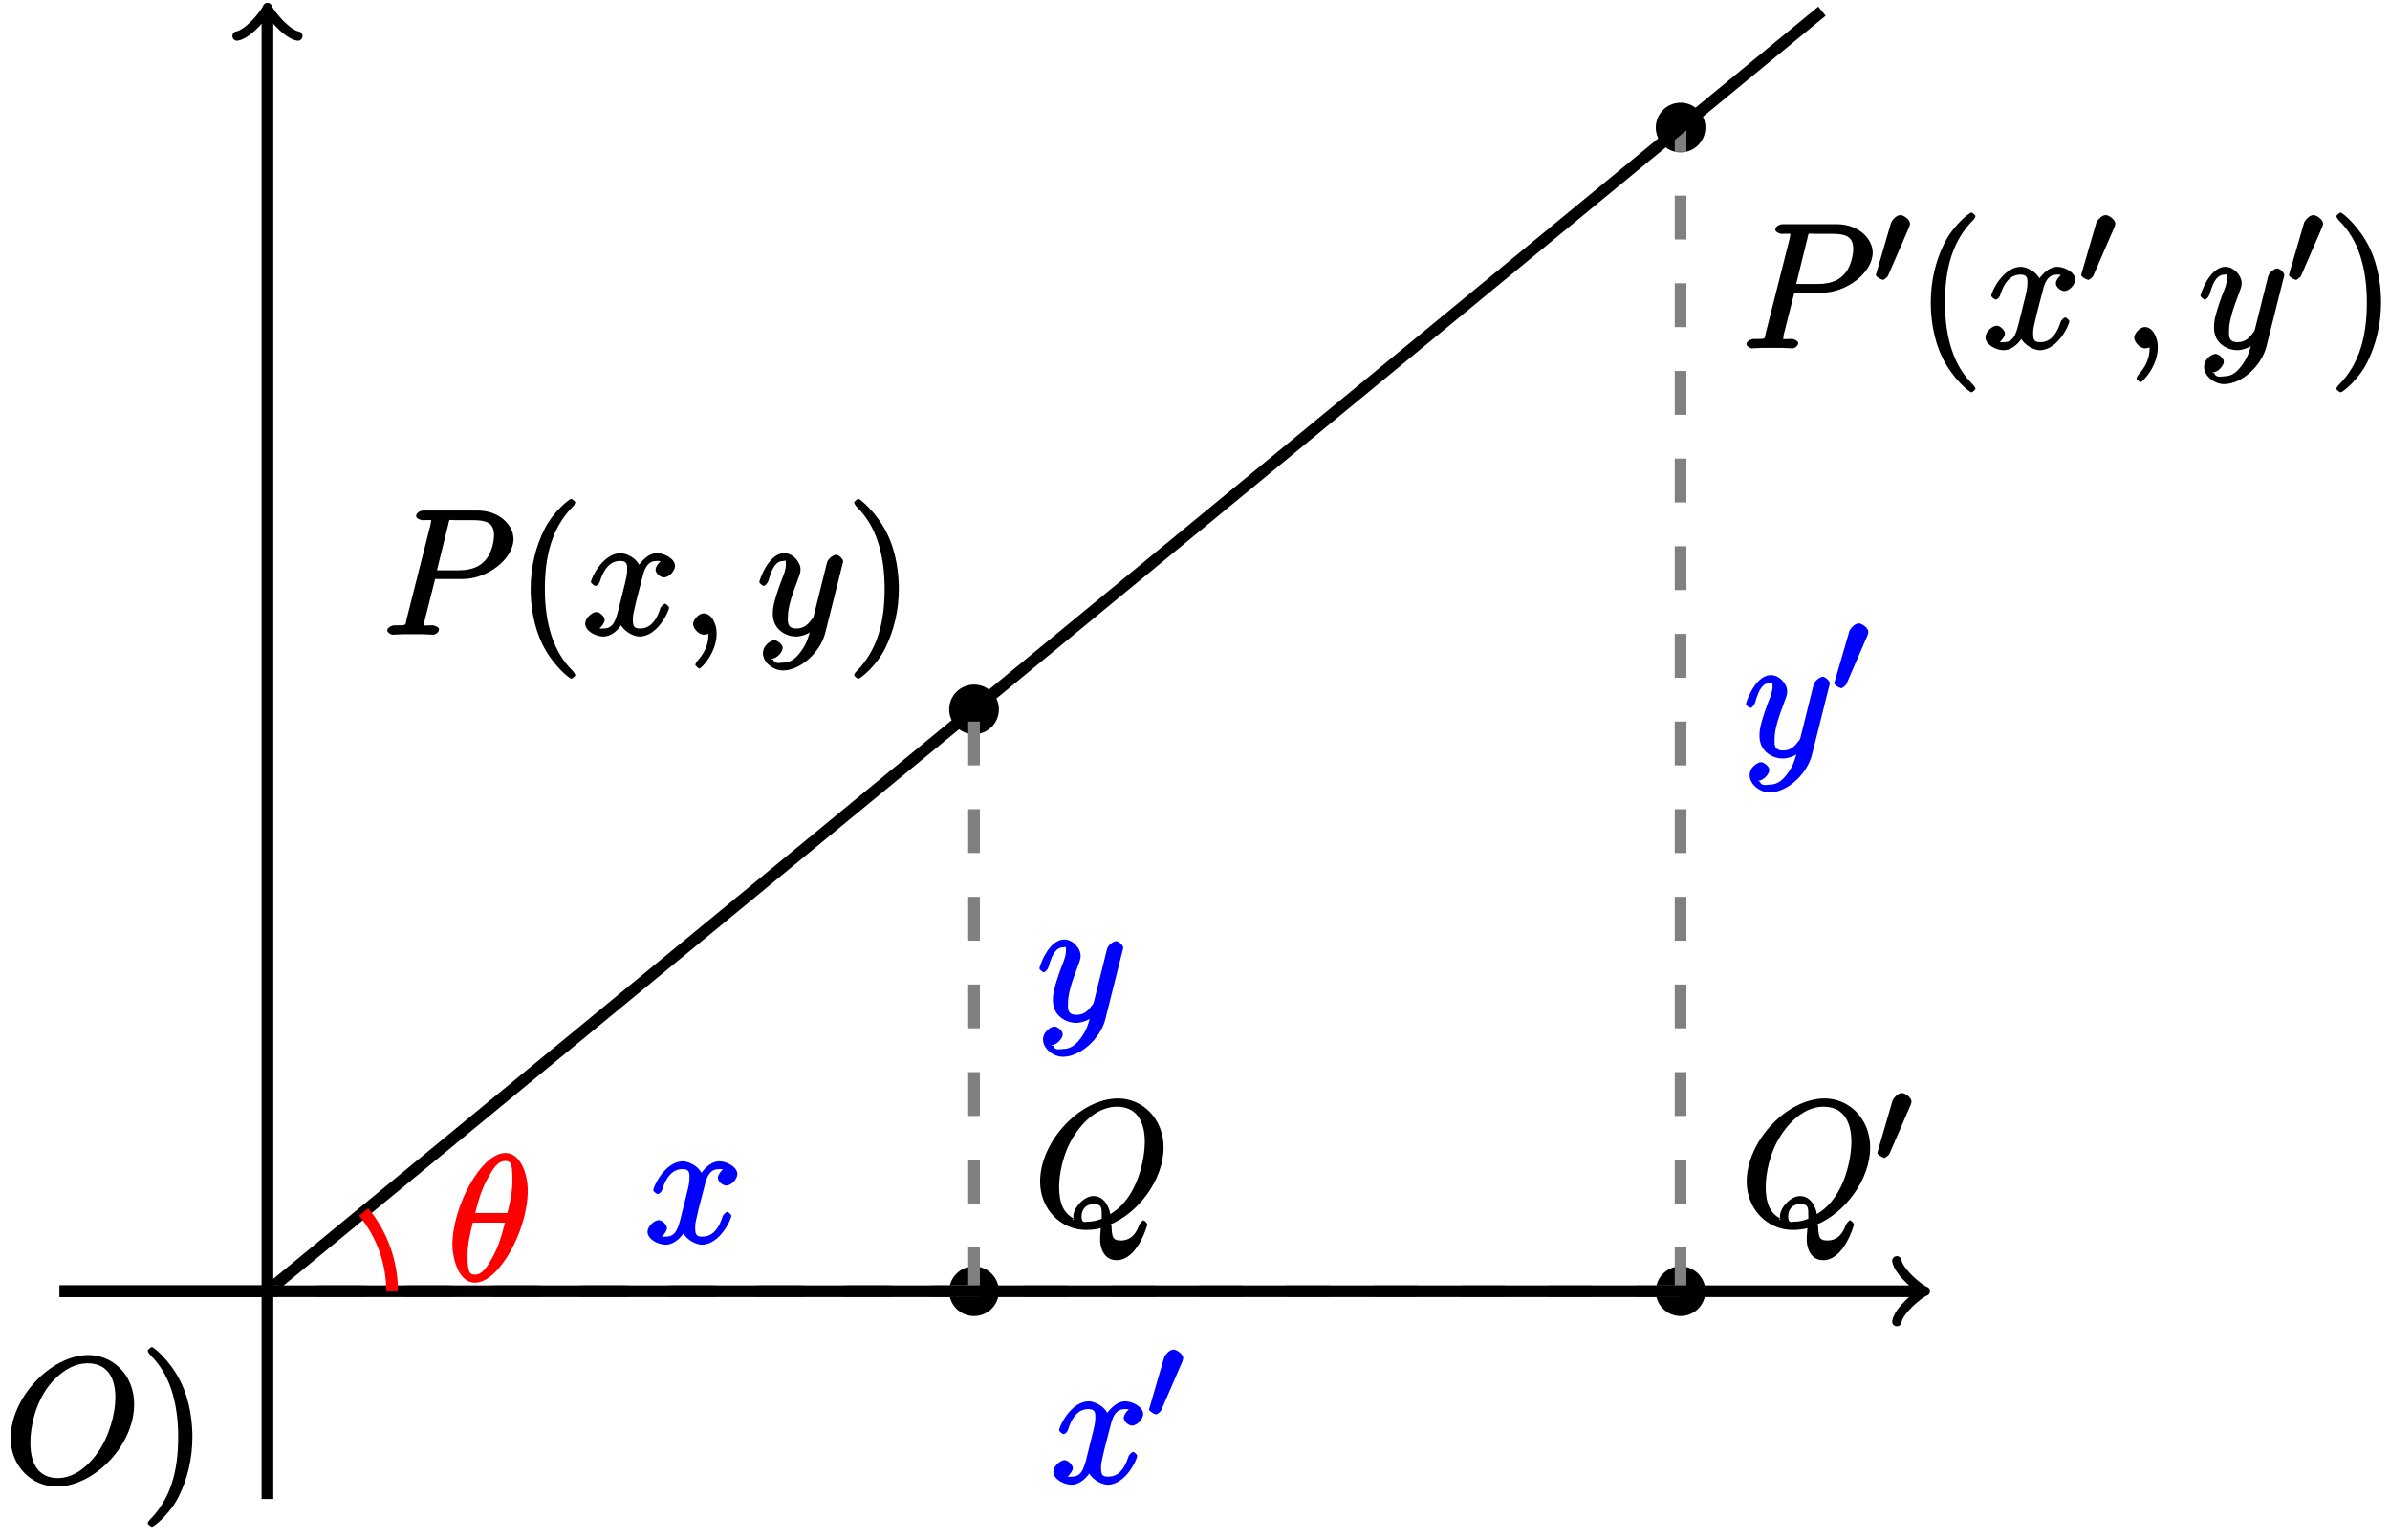
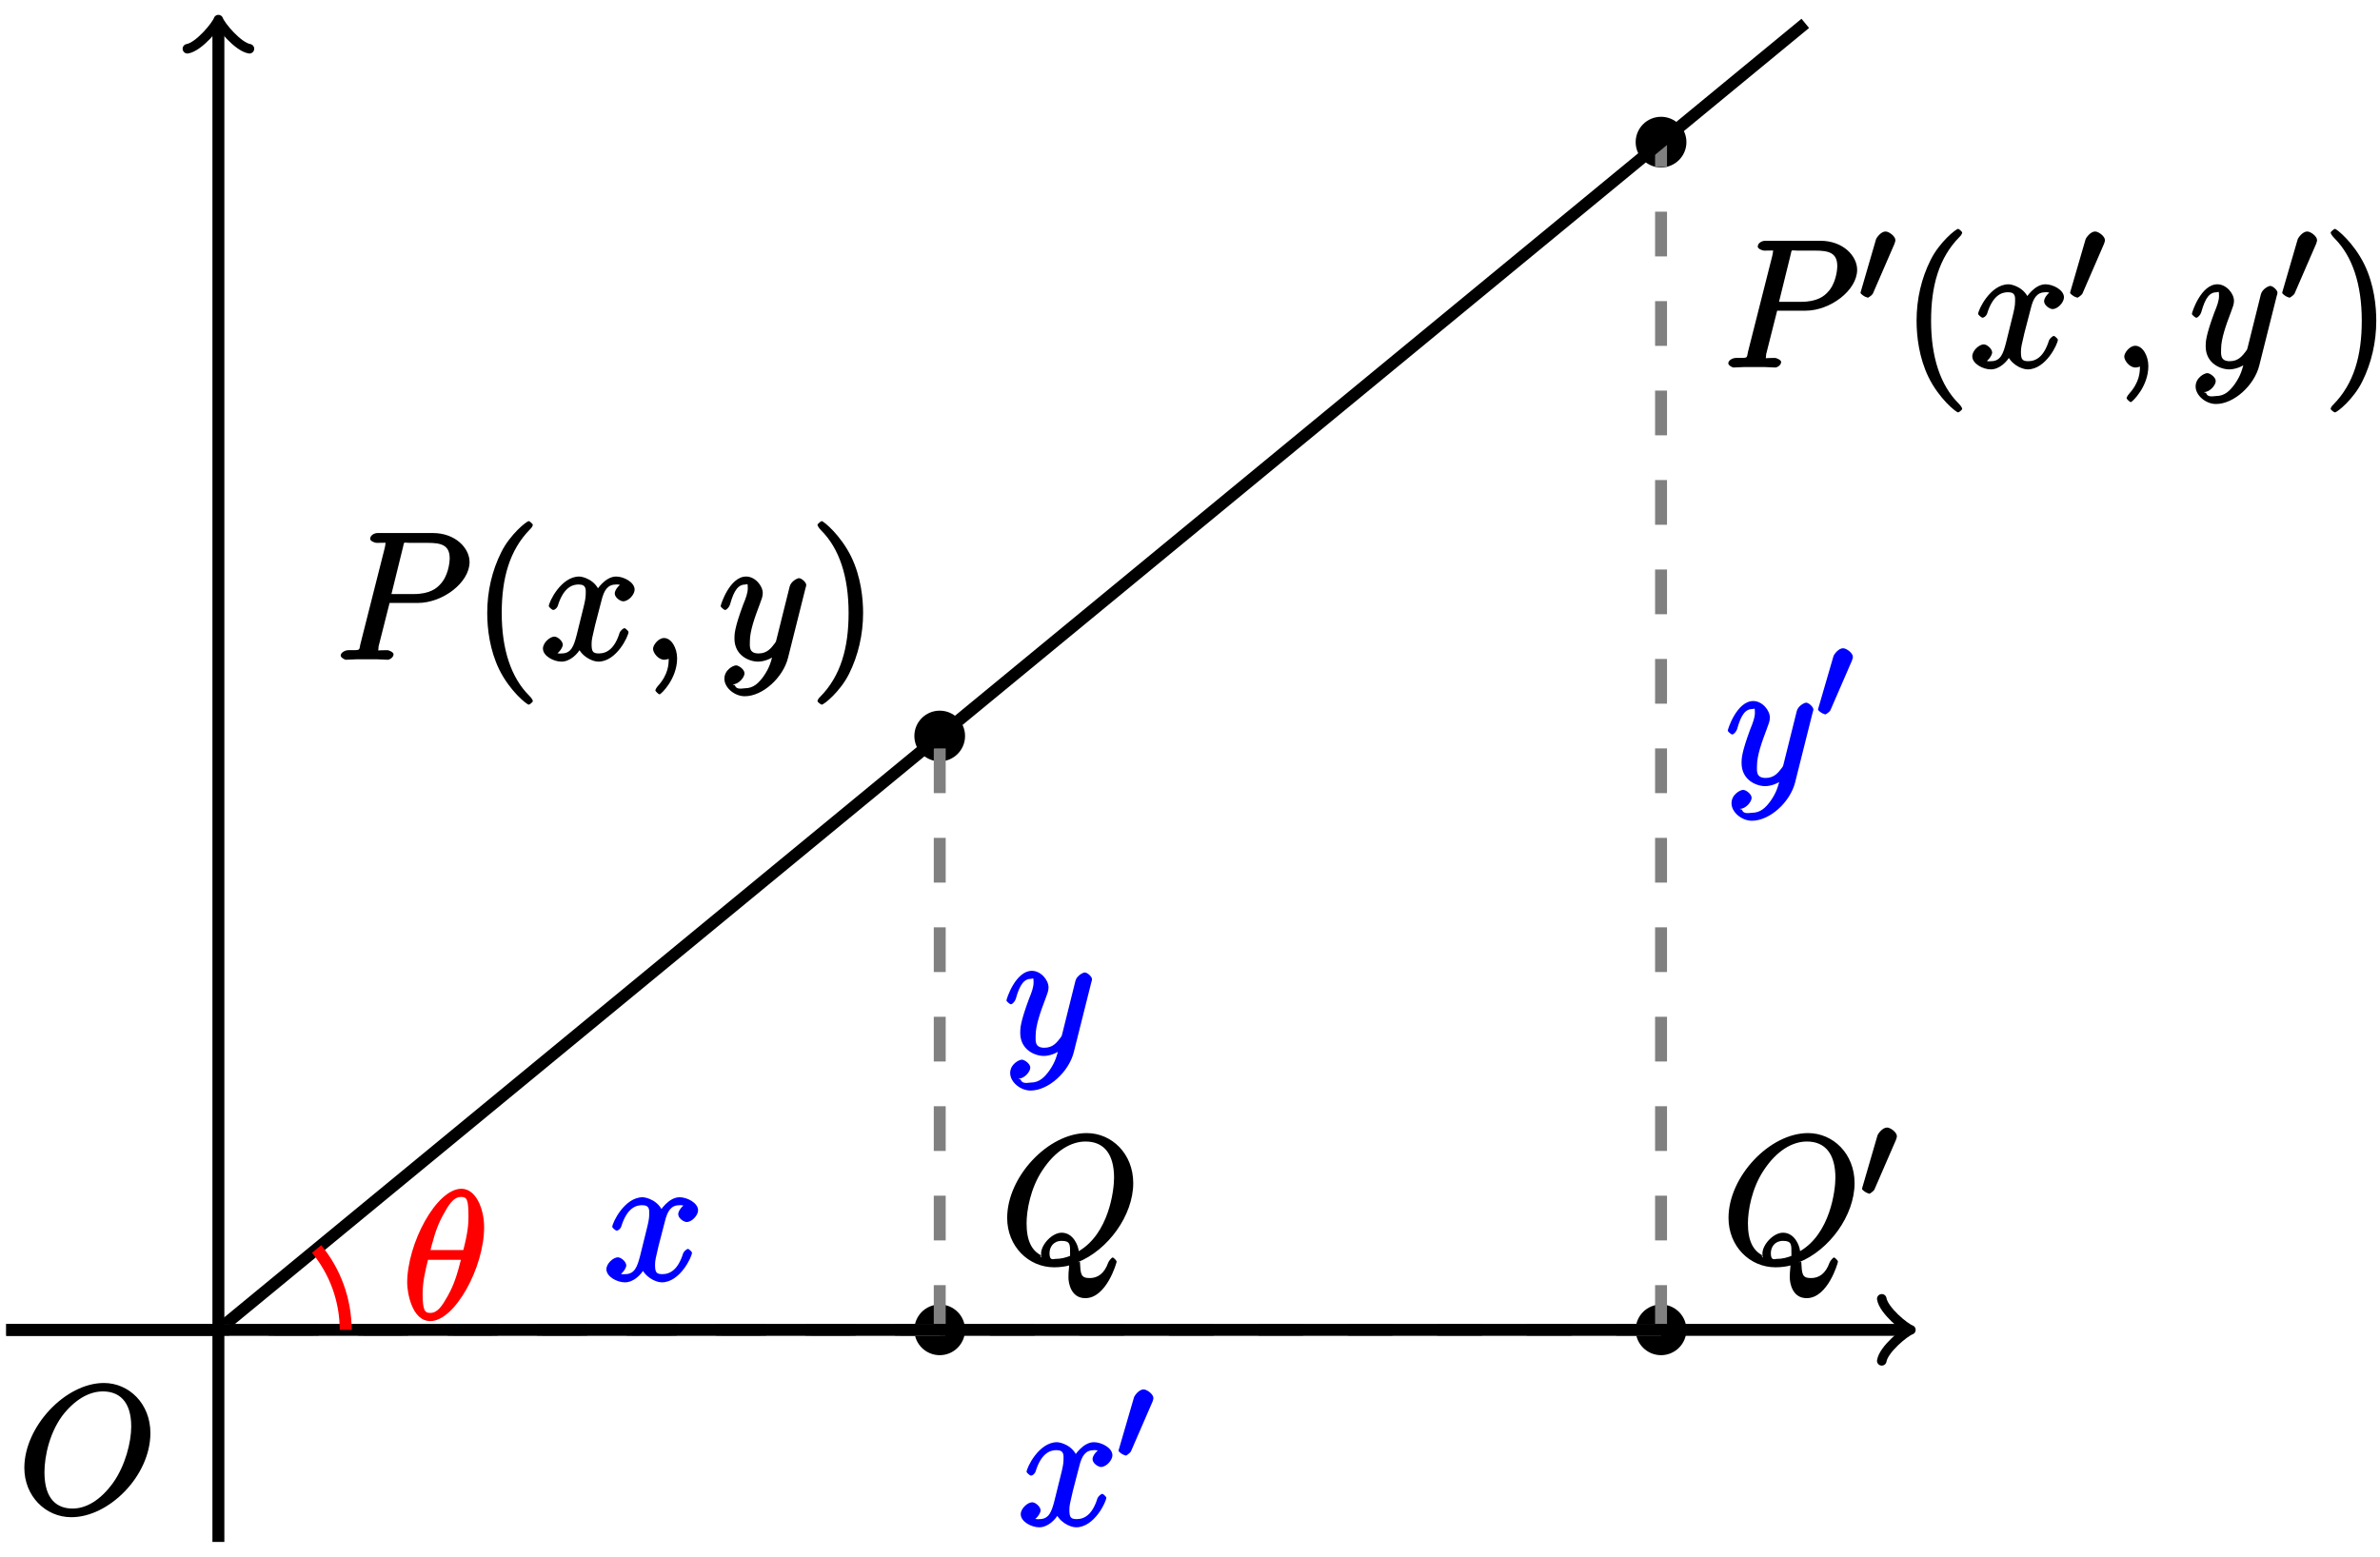
- <svg xmlns="http://www.w3.org/2000/svg" xmlns:xlink="http://www.w3.org/1999/xlink" width="163pt" height="105pt" viewBox="0 0 163 105" version="1.1">
+ <svg xmlns="http://www.w3.org/2000/svg" xmlns:xlink="http://www.w3.org/1999/xlink" width="159pt" height="104pt" viewBox="0 0 159 104" version="1.1">
  <defs>
    <g>
      <symbol overflow="visible" id="glyph0-0">
        <path style="stroke:none;" d="" />
      </symbol>
      <symbol overflow="visible" id="glyph0-1">
        <path style="stroke:none;" d="M 8.828 -5.375 C 8.828 -7.344 7.391 -8.719 5.719 -8.719 C 3.156 -8.719 0.406 -5.812 0.406 -3.047 C 0.406 -1.172 1.812 0.25 3.547 0.25 C 6.062 0.25 8.828 -2.516 8.828 -5.375 Z M 3.625 -0.328 C 2.641 -0.328 1.75 -0.891 1.75 -2.75 C 1.75 -3.844 2.109 -5.516 3.078 -6.703 C 3.953 -7.75 4.859 -8.156 5.656 -8.156 C 6.703 -8.156 7.547 -7.531 7.547 -5.812 C 7.547 -4.75 7.141 -3.188 6.344 -2.062 C 5.469 -0.844 4.5 -0.328 3.625 -0.328 Z M 3.625 -0.328 " />
      </symbol>
      <symbol overflow="visible" id="glyph0-2">
        <path style="stroke:none;" d="M 3.531 -3.797 L 5.547 -3.797 C 7.203 -3.797 9 -5.156 9 -6.531 C 9 -7.453 8.062 -8.469 6.547 -8.469 L 2.859 -8.469 C 2.625 -8.469 2.359 -8.312 2.359 -8.078 C 2.359 -7.953 2.625 -7.812 2.812 -7.812 C 3.531 -7.812 3.375 -7.859 3.375 -7.734 C 3.375 -7.703 3.375 -7.641 3.328 -7.453 L 1.703 -1.031 C 1.609 -0.609 1.75 -0.641 0.906 -0.641 C 0.688 -0.641 0.391 -0.484 0.391 -0.281 C 0.391 -0.141 0.672 0 0.734 0 C 0.969 0 1.203 -0.031 1.438 -0.031 L 2.828 -0.031 C 3.062 -0.031 3.312 0 3.531 0 C 3.641 0 3.922 -0.141 3.922 -0.375 C 3.922 -0.484 3.656 -0.641 3.484 -0.641 C 2.766 -0.641 2.906 -0.578 2.906 -0.688 C 2.906 -0.75 2.922 -0.844 2.922 -0.891 L 3.656 -3.797 Z M 4.547 -7.5 C 4.656 -7.938 4.547 -7.812 5.016 -7.812 L 6.203 -7.812 C 7.094 -7.812 7.672 -7.672 7.672 -6.781 C 7.672 -6.469 7.562 -5.562 7.016 -5.016 C 6.812 -4.797 6.359 -4.391 5.266 -4.391 L 3.781 -4.391 Z M 4.547 -7.5 " />
      </symbol>
      <symbol overflow="visible" id="glyph0-3">
        <path style="stroke:none;" d="M 5.672 -5.172 C 5.281 -5.109 4.969 -4.656 4.969 -4.438 C 4.969 -4.141 5.359 -3.906 5.531 -3.906 C 5.891 -3.906 6.297 -4.359 6.297 -4.688 C 6.297 -5.188 5.562 -5.562 5.062 -5.562 C 4.344 -5.562 3.766 -4.703 3.656 -4.469 L 3.984 -4.469 C 3.703 -5.359 2.812 -5.562 2.594 -5.562 C 1.375 -5.562 0.562 -3.844 0.562 -3.578 C 0.562 -3.531 0.781 -3.328 0.859 -3.328 C 0.953 -3.328 1.094 -3.438 1.156 -3.578 C 1.562 -4.922 2.219 -5.031 2.562 -5.031 C 3.094 -5.031 3.031 -4.672 3.031 -4.391 C 3.031 -4.125 2.969 -3.844 2.828 -3.281 L 2.422 -1.641 C 2.234 -0.922 2.062 -0.422 1.422 -0.422 C 1.359 -0.422 1.172 -0.375 0.922 -0.531 L 0.812 -0.281 C 1.25 -0.359 1.5 -0.859 1.5 -1 C 1.5 -1.25 1.156 -1.547 0.938 -1.547 C 0.641 -1.547 0.172 -1.141 0.172 -0.75 C 0.172 -0.25 0.891 0.125 1.406 0.125 C 1.984 0.125 2.5 -0.375 2.75 -0.859 L 2.469 -0.969 C 2.672 -0.266 3.438 0.125 3.875 0.125 C 5.094 0.125 5.891 -1.594 5.891 -1.859 C 5.891 -1.906 5.688 -2.109 5.625 -2.109 C 5.516 -2.109 5.328 -1.906 5.297 -1.812 C 4.969 -0.75 4.453 -0.422 3.906 -0.422 C 3.484 -0.422 3.422 -0.578 3.422 -1.062 C 3.422 -1.328 3.469 -1.516 3.656 -2.312 L 4.078 -3.938 C 4.25 -4.656 4.5 -5.031 5.062 -5.031 C 5.078 -5.031 5.297 -5.062 5.547 -4.906 Z M 5.672 -5.172 " />
      </symbol>
      <symbol overflow="visible" id="glyph0-4">
        <path style="stroke:none;" d="M 2.484 -0.094 C 2.484 -0.781 2.109 -1.453 1.609 -1.453 C 1.234 -1.453 0.875 -0.984 0.875 -0.734 C 0.875 -0.469 1.219 0 1.625 0 C 1.781 0 2.016 -0.078 2.125 -0.188 C 2.156 -0.219 2.062 -0.172 2.062 -0.172 C 2.094 -0.172 1.922 -0.156 1.922 -0.094 C 1.922 0.297 1.906 0.969 1.203 1.75 C 1.078 1.891 1.031 2.016 1.031 2.047 C 1.031 2.109 1.25 2.312 1.312 2.312 C 1.406 2.312 2.484 1.281 2.484 -0.094 Z M 2.484 -0.094 " />
      </symbol>
      <symbol overflow="visible" id="glyph0-5">
        <path style="stroke:none;" d="M 3.031 1.094 C 2.703 1.547 2.359 1.906 1.766 1.906 C 1.625 1.906 1.203 2.031 1.109 1.703 C 0.906 1.641 0.969 1.641 0.984 1.641 C 1.344 1.641 1.75 1.188 1.75 0.906 C 1.75 0.641 1.359 0.375 1.188 0.375 C 0.984 0.375 0.406 0.688 0.406 1.266 C 0.406 1.875 1.094 2.438 1.766 2.438 C 2.969 2.438 4.328 1.188 4.656 -0.125 L 5.828 -4.797 C 5.844 -4.859 5.875 -4.922 5.875 -5 C 5.875 -5.172 5.562 -5.453 5.391 -5.453 C 5.281 -5.453 4.859 -5.25 4.766 -4.891 L 3.891 -1.375 C 3.828 -1.156 3.875 -1.25 3.781 -1.109 C 3.531 -0.781 3.266 -0.422 2.688 -0.422 C 2.016 -0.422 2.109 -0.922 2.109 -1.25 C 2.109 -1.922 2.438 -2.844 2.766 -3.703 C 2.891 -4.047 2.969 -4.219 2.969 -4.453 C 2.969 -4.953 2.453 -5.562 1.859 -5.562 C 0.766 -5.562 0.156 -3.688 0.156 -3.578 C 0.156 -3.531 0.375 -3.328 0.453 -3.328 C 0.562 -3.328 0.734 -3.531 0.781 -3.688 C 1.062 -4.703 1.359 -5.031 1.828 -5.031 C 1.938 -5.031 1.969 -5.172 1.969 -4.781 C 1.969 -4.469 1.844 -4.125 1.656 -3.672 C 1.078 -2.109 1.078 -1.703 1.078 -1.422 C 1.078 -0.281 2.062 0.125 2.656 0.125 C 3 0.125 3.531 -0.031 3.844 -0.344 L 3.688 -0.516 C 3.516 0.141 3.438 0.5 3.031 1.094 Z M 3.031 1.094 " />
      </symbol>
      <symbol overflow="visible" id="glyph0-6">
        <path style="stroke:none;" d="M 5.094 -0.078 C 7.141 -0.891 8.828 -3.219 8.828 -5.375 C 8.828 -7.344 7.391 -8.719 5.719 -8.719 C 3.156 -8.719 0.406 -5.812 0.406 -3.047 C 0.406 -1.172 1.812 0.25 3.547 0.25 C 3.953 0.25 4.344 0.188 4.547 0.125 C 4.5 0.641 4.5 0.703 4.5 0.938 C 4.5 1.281 4.656 2.312 5.625 2.312 C 7.047 2.312 7.719 -0.062 7.719 -0.125 C 7.719 -0.203 7.516 -0.406 7.453 -0.406 C 7.391 -0.406 7.203 -0.188 7.156 -0.062 C 6.891 0.688 6.438 0.969 5.922 0.969 C 5.312 0.969 5.312 0.703 5.266 -0.125 Z M 2.938 -0.438 C 2 -0.75 1.703 -1.594 1.703 -2.688 C 1.703 -3.531 1.953 -5.016 2.75 -6.219 C 3.641 -7.578 4.703 -8.156 5.641 -8.156 C 6.891 -8.156 7.547 -7.297 7.547 -5.734 C 7.547 -4.859 7.188 -2 5.188 -0.828 C 5.156 -1.188 4.828 -2.062 4.047 -2.062 C 3.391 -2.062 2.672 -1.25 2.672 -0.672 C 2.672 -0.531 2.766 -0.25 2.609 -0.531 Z M 4.75 -0.578 C 4.328 -0.375 3.953 -0.312 3.625 -0.312 C 3.5 -0.312 3.234 -0.156 3.234 -0.688 C 3.234 -1.109 3.5 -1.516 4.047 -1.516 C 4.641 -1.516 4.609 -1.25 4.609 -0.656 C 4.609 -0.578 4.609 -0.484 4.609 -0.5 Z M 4.75 -0.578 " />
      </symbol>
      <symbol overflow="visible" id="glyph0-7">
        <path style="stroke:none;" d="M 5.453 -6.156 C 5.453 -7.375 4.906 -8.719 3.938 -8.719 C 2.266 -8.719 0.312 -5.062 0.312 -2.422 C 0.312 -1.875 0.594 0.125 1.859 0.125 C 3.484 0.125 5.453 -3.438 5.453 -6.156 Z M 1.828 -4.469 C 2.016 -5.172 2.219 -6.078 2.688 -6.922 C 3.078 -7.641 3.391 -8.172 3.922 -8.172 C 4.312 -8.172 4.406 -7.984 4.406 -6.844 C 4.406 -6.406 4.375 -5.812 4.062 -4.625 L 1.859 -4.625 Z M 3.938 -4.109 C 3.641 -2.938 3.438 -2.297 3.016 -1.547 C 2.672 -0.938 2.359 -0.422 1.859 -0.422 C 1.5 -0.422 1.344 -0.547 1.344 -1.734 C 1.344 -2.516 1.547 -3.328 1.703 -3.969 L 3.906 -3.969 Z M 3.938 -4.109 " />
      </symbol>
      <symbol overflow="visible" id="glyph1-0">
        <path style="stroke:none;" d="" />
      </symbol>
      <symbol overflow="visible" id="glyph1-1">
-         <path style="stroke:none;" d="M 3.531 -3.125 C 3.531 -4.031 3.406 -5.516 2.734 -6.891 C 2.031 -8.328 0.891 -9.266 0.766 -9.266 C 0.719 -9.266 0.484 -9.078 0.484 -9.016 C 0.484 -8.984 0.531 -8.844 0.734 -8.641 C 1.938 -7.438 2.562 -5.562 2.562 -3.125 C 2.562 -0.812 2.047 1.078 0.656 2.484 C 0.531 2.594 0.484 2.719 0.484 2.766 C 0.484 2.828 0.719 3 0.766 3 C 0.922 3 2.016 2.109 2.594 0.938 C 3.203 -0.281 3.531 -1.688 3.531 -3.125 Z M 3.531 -3.125 " />
+         <path style="stroke:none;" d="M 4.047 2.766 C 4.047 2.719 4 2.594 3.797 2.391 C 2.594 1.188 1.969 -0.688 1.969 -3.125 C 1.969 -5.438 2.484 -7.328 3.875 -8.734 C 4 -8.844 4.047 -8.984 4.047 -9.016 C 4.047 -9.078 3.828 -9.266 3.781 -9.266 C 3.625 -9.266 2.516 -8.359 1.938 -7.188 C 1.328 -5.969 1 -4.594 1 -3.125 C 1 -2.062 1.172 -0.641 1.797 0.641 C 2.5 2.078 3.641 3 3.781 3 C 3.828 3 4.047 2.828 4.047 2.766 Z M 4.047 2.766 " />
      </symbol>
      <symbol overflow="visible" id="glyph1-2">
-         <path style="stroke:none;" d="M 4.047 2.766 C 4.047 2.719 4 2.594 3.797 2.391 C 2.594 1.188 1.969 -0.688 1.969 -3.125 C 1.969 -5.438 2.484 -7.328 3.875 -8.734 C 4 -8.844 4.047 -8.984 4.047 -9.016 C 4.047 -9.078 3.828 -9.266 3.781 -9.266 C 3.625 -9.266 2.516 -8.359 1.938 -7.188 C 1.328 -5.969 1 -4.594 1 -3.125 C 1 -2.062 1.172 -0.641 1.797 0.641 C 2.5 2.078 3.641 3 3.781 3 C 3.828 3 4.047 2.828 4.047 2.766 Z M 4.047 2.766 " />
+         <path style="stroke:none;" d="M 3.531 -3.125 C 3.531 -4.031 3.406 -5.516 2.734 -6.891 C 2.031 -8.328 0.891 -9.266 0.766 -9.266 C 0.719 -9.266 0.484 -9.078 0.484 -9.016 C 0.484 -8.984 0.531 -8.844 0.734 -8.641 C 1.938 -7.438 2.562 -5.562 2.562 -3.125 C 2.562 -0.812 2.047 1.078 0.656 2.484 C 0.531 2.594 0.484 2.719 0.484 2.766 C 0.484 2.828 0.719 3 0.766 3 C 0.922 3 2.016 2.109 2.594 0.938 C 3.203 -0.281 3.531 -1.688 3.531 -3.125 Z M 3.531 -3.125 " />
      </symbol>
      <symbol overflow="visible" id="glyph2-0">
        <path style="stroke:none;" d="" />
      </symbol>
      <symbol overflow="visible" id="glyph2-1">
        <path style="stroke:none;" d="M 2.312 -3.922 C 2.344 -4.031 2.375 -4.094 2.375 -4.172 C 2.375 -4.438 1.938 -4.75 1.719 -4.75 C 1.406 -4.75 1.109 -4.328 1.078 -4.219 L 0.078 -0.781 C 0.047 -0.688 0.047 -0.656 0.047 -0.656 C 0.047 -0.578 0.281 -0.422 0.359 -0.391 C 0.516 -0.328 0.531 -0.328 0.547 -0.328 C 0.562 -0.328 0.812 -0.484 0.875 -0.609 Z M 2.312 -3.922 " />
      </symbol>
    </g>
  </defs>
  <g id="surface1">
-     <path style="fill-rule:nonzero;fill:rgb(0%,0%,0%);fill-opacity:1;stroke-width:0.399;stroke-linecap:butt;stroke-linejoin:miter;stroke:rgb(0%,0%,0%);stroke-opacity:1;stroke-miterlimit:10;" d="M 0.198 -0 C 0.198 0.109 0.112 0.199 -0.002 0.199 C -0.111 0.199 -0.201 0.109 -0.201 -0 C -0.201 -0.11 -0.111 -0.2 -0.002 -0.2 C 0.112 -0.2 0.198 -0.11 0.198 -0 Z M 0.198 -0 " transform="matrix(1,0,0,-1,18.24,88.07)" />
+     <path style="fill-rule:nonzero;fill:rgb(0%,0%,0%);fill-opacity:1;stroke-width:0.399;stroke-linecap:butt;stroke-linejoin:miter;stroke:rgb(0%,0%,0%);stroke-opacity:1;stroke-miterlimit:10;" d="M 0.199 -0.001 C 0.199 0.108 0.109 0.198 -0 0.198 C -0.11 0.198 -0.199 0.108 -0.199 -0.001 C -0.199 -0.11 -0.11 -0.2 -0 -0.2 C 0.109 -0.2 0.199 -0.11 0.199 -0.001 Z M 0.199 -0.001 " transform="matrix(1,0,0,-1,14.59,88.87)" />
    <g style="fill:rgb(0%,0%,0%);fill-opacity:1;">
-       <use xlink:href="#glyph0-1" x="0.32" y="101.14" />
+       <use xlink:href="#glyph0-1" x="1.22" y="101.14" />
+     </g>
+     <path style="fill-rule:nonzero;fill:rgb(0%,0%,0%);fill-opacity:1;stroke-width:0.399;stroke-linecap:butt;stroke-linejoin:miter;stroke:rgb(0%,0%,0%);stroke-opacity:1;stroke-miterlimit:10;" d="M 49.683 39.686 C 49.683 40.511 49.015 41.179 48.191 41.179 C 47.363 41.179 46.695 40.511 46.695 39.686 C 46.695 38.858 47.363 38.19 48.191 38.19 C 49.015 38.19 49.683 38.858 49.683 39.686 Z M 49.683 39.686 " transform="matrix(1,0,0,-1,14.59,88.87)" />
+     <g style="fill:rgb(0%,0%,0%);fill-opacity:1;">
+       <use xlink:href="#glyph0-2" x="22.37" y="44.09" />
    </g>
    <g style="fill:rgb(0%,0%,0%);fill-opacity:1;">
-       <use xlink:href="#glyph1-1" x="9.59" y="101.14" />
-     </g>
-     <path style="fill-rule:nonzero;fill:rgb(0%,0%,0%);fill-opacity:1;stroke-width:0.399;stroke-linecap:butt;stroke-linejoin:miter;stroke:rgb(0%,0%,0%);stroke-opacity:1;stroke-miterlimit:10;" d="M 49.686 39.687 C 49.686 40.511 49.014 41.179 48.19 41.179 C 47.365 41.179 46.694 40.511 46.694 39.687 C 46.694 38.859 47.365 38.191 48.19 38.191 C 49.014 38.191 49.686 38.859 49.686 39.687 Z M 49.686 39.687 " transform="matrix(1,0,0,-1,18.24,88.07)" />
-     <g style="fill:rgb(0%,0%,0%);fill-opacity:1;">
-       <use xlink:href="#glyph0-2" x="26.02" y="43.29" />
+       <use xlink:href="#glyph1-1" x="31.55" y="44.09" />
    </g>
    <g style="fill:rgb(0%,0%,0%);fill-opacity:1;">
-       <use xlink:href="#glyph1-2" x="35.19" y="43.29" />
+       <use xlink:href="#glyph0-3" x="36.1" y="44.09" />
+       <use xlink:href="#glyph0-4" x="42.752" y="44.09" />
    </g>
    <g style="fill:rgb(0%,0%,0%);fill-opacity:1;">
-       <use xlink:href="#glyph0-3" x="39.74" y="43.29" />
-       <use xlink:href="#glyph0-4" x="46.392" y="43.29" />
+       <use xlink:href="#glyph0-5" x="47.988" y="44.09" />
    </g>
    <g style="fill:rgb(0%,0%,0%);fill-opacity:1;">
-       <use xlink:href="#glyph0-5" x="51.628" y="43.29" />
+       <use xlink:href="#glyph1-2" x="54.13" y="44.09" />
+     </g>
+     <path style="fill-rule:nonzero;fill:rgb(0%,0%,0%);fill-opacity:1;stroke-width:0.399;stroke-linecap:butt;stroke-linejoin:miter;stroke:rgb(0%,0%,0%);stroke-opacity:1;stroke-miterlimit:10;" d="M 97.875 79.37 C 97.875 80.198 97.203 80.866 96.379 80.866 C 95.555 80.866 94.883 80.198 94.883 79.37 C 94.883 78.546 95.555 77.878 96.379 77.878 C 97.203 77.878 97.875 78.546 97.875 79.37 Z M 97.875 79.37 " transform="matrix(1,0,0,-1,14.59,88.87)" />
+     <g style="fill:rgb(0%,0%,0%);fill-opacity:1;">
+       <use xlink:href="#glyph0-2" x="115.07" y="24.56" />
    </g>
    <g style="fill:rgb(0%,0%,0%);fill-opacity:1;">
-       <use xlink:href="#glyph1-1" x="57.77" y="43.29" />
-     </g>
-     <path style="fill-rule:nonzero;fill:rgb(0%,0%,0%);fill-opacity:1;stroke-width:0.399;stroke-linecap:butt;stroke-linejoin:miter;stroke:rgb(0%,0%,0%);stroke-opacity:1;stroke-miterlimit:10;" d="M 97.873 79.371 C 97.873 80.195 97.205 80.867 96.377 80.867 C 95.553 80.867 94.885 80.195 94.885 79.371 C 94.885 78.547 95.553 77.879 96.377 77.879 C 97.205 77.879 97.873 78.547 97.873 79.371 Z M 97.873 79.371 " transform="matrix(1,0,0,-1,18.24,88.07)" />
-     <g style="fill:rgb(0%,0%,0%);fill-opacity:1;">
-       <use xlink:href="#glyph0-2" x="118.72" y="23.76" />
+       <use xlink:href="#glyph2-1" x="124.25" y="20.22" />
    </g>
    <g style="fill:rgb(0%,0%,0%);fill-opacity:1;">
-       <use xlink:href="#glyph2-1" x="127.89" y="19.42" />
+       <use xlink:href="#glyph1-1" x="127.04" y="24.56" />
    </g>
    <g style="fill:rgb(0%,0%,0%);fill-opacity:1;">
-       <use xlink:href="#glyph1-2" x="130.68" y="23.76" />
+       <use xlink:href="#glyph0-3" x="131.59" y="24.56" />
    </g>
    <g style="fill:rgb(0%,0%,0%);fill-opacity:1;">
-       <use xlink:href="#glyph0-3" x="135.24" y="23.76" />
+       <use xlink:href="#glyph2-1" x="138.25" y="20.22" />
    </g>
    <g style="fill:rgb(0%,0%,0%);fill-opacity:1;">
-       <use xlink:href="#glyph2-1" x="141.89" y="19.42" />
+       <use xlink:href="#glyph0-4" x="141.04" y="24.56" />
    </g>
    <g style="fill:rgb(0%,0%,0%);fill-opacity:1;">
-       <use xlink:href="#glyph0-4" x="144.68" y="23.76" />
+       <use xlink:href="#glyph0-5" x="146.276" y="24.56" />
    </g>
    <g style="fill:rgb(0%,0%,0%);fill-opacity:1;">
-       <use xlink:href="#glyph0-5" x="149.916" y="23.76" />
+       <use xlink:href="#glyph2-1" x="152.42" y="20.22" />
    </g>
    <g style="fill:rgb(0%,0%,0%);fill-opacity:1;">
-       <use xlink:href="#glyph2-1" x="156.06" y="19.42" />
+       <use xlink:href="#glyph1-2" x="155.22" y="24.56" />
+     </g>
+     <path style="fill-rule:nonzero;fill:rgb(0%,0%,0%);fill-opacity:1;stroke-width:0.399;stroke-linecap:butt;stroke-linejoin:miter;stroke:rgb(0%,0%,0%);stroke-opacity:1;stroke-miterlimit:10;" d="M 49.683 -0.001 C 49.683 0.827 49.015 1.495 48.191 1.495 C 47.363 1.495 46.695 0.827 46.695 -0.001 C 46.695 -0.825 47.363 -1.493 48.191 -1.493 C 49.015 -1.493 49.683 -0.825 49.683 -0.001 Z M 49.683 -0.001 " transform="matrix(1,0,0,-1,14.59,88.87)" />
+     <g style="fill:rgb(0%,0%,0%);fill-opacity:1;">
+       <use xlink:href="#glyph0-6" x="66.88" y="84.44" />
+     </g>
+     <path style="fill-rule:nonzero;fill:rgb(0%,0%,0%);fill-opacity:1;stroke-width:0.399;stroke-linecap:butt;stroke-linejoin:miter;stroke:rgb(0%,0%,0%);stroke-opacity:1;stroke-miterlimit:10;" d="M 97.875 -0.001 C 97.875 0.827 97.203 1.495 96.379 1.495 C 95.555 1.495 94.883 0.827 94.883 -0.001 C 94.883 -0.825 95.555 -1.493 96.379 -1.493 C 97.203 -1.493 97.875 -0.825 97.875 -0.001 Z M 97.875 -0.001 " transform="matrix(1,0,0,-1,14.59,88.87)" />
+     <g style="fill:rgb(0%,0%,0%);fill-opacity:1;">
+       <use xlink:href="#glyph0-6" x="115.07" y="84.44" />
    </g>
    <g style="fill:rgb(0%,0%,0%);fill-opacity:1;">
-       <use xlink:href="#glyph1-1" x="158.86" y="23.76" />
+       <use xlink:href="#glyph2-1" x="124.35" y="80.1" />
    </g>
-     <path style="fill-rule:nonzero;fill:rgb(0%,0%,0%);fill-opacity:1;stroke-width:0.399;stroke-linecap:butt;stroke-linejoin:miter;stroke:rgb(0%,0%,0%);stroke-opacity:1;stroke-miterlimit:10;" d="M 49.686 -0 C 49.686 0.824 49.014 1.496 48.19 1.496 C 47.365 1.496 46.694 0.824 46.694 -0 C 46.694 -0.825 47.365 -1.492 48.19 -1.492 C 49.014 -1.492 49.686 -0.825 49.686 -0 Z M 49.686 -0 " transform="matrix(1,0,0,-1,18.24,88.07)" />
-     <g style="fill:rgb(0%,0%,0%);fill-opacity:1;">
-       <use xlink:href="#glyph0-6" x="70.53" y="83.64" />
+     <path style="fill:none;stroke-width:0.797;stroke-linecap:butt;stroke-linejoin:miter;stroke:rgb(50%,50%,50%);stroke-opacity:1;stroke-dasharray:2.989,2.989;stroke-miterlimit:10;" d="M 48.191 -0.001 L 48.191 39.686 " transform="matrix(1,0,0,-1,14.59,88.87)" />
+     <g style="fill:rgb(0%,0%,100%);fill-opacity:1;">
+       <use xlink:href="#glyph0-5" x="67.08" y="70.44" />
    </g>
-     <path style="fill-rule:nonzero;fill:rgb(0%,0%,0%);fill-opacity:1;stroke-width:0.399;stroke-linecap:butt;stroke-linejoin:miter;stroke:rgb(0%,0%,0%);stroke-opacity:1;stroke-miterlimit:10;" d="M 97.873 -0 C 97.873 0.824 97.205 1.496 96.377 1.496 C 95.553 1.496 94.885 0.824 94.885 -0 C 94.885 -0.825 95.553 -1.492 96.377 -1.492 C 97.205 -1.492 97.873 -0.825 97.873 -0 Z M 97.873 -0 " transform="matrix(1,0,0,-1,18.24,88.07)" />
-     <g style="fill:rgb(0%,0%,0%);fill-opacity:1;">
-       <use xlink:href="#glyph0-6" x="118.72" y="83.64" />
-     </g>
-     <g style="fill:rgb(0%,0%,0%);fill-opacity:1;">
-       <use xlink:href="#glyph2-1" x="127.99" y="79.3" />
-     </g>
-     <path style="fill:none;stroke-width:0.797;stroke-linecap:butt;stroke-linejoin:miter;stroke:rgb(50%,50%,50%);stroke-opacity:1;stroke-dasharray:2.989,2.989;stroke-miterlimit:10;" d="M 48.19 -0 L 48.19 39.687 " transform="matrix(1,0,0,-1,18.24,88.07)" />
+     <path style="fill:none;stroke-width:0.797;stroke-linecap:butt;stroke-linejoin:miter;stroke:rgb(50%,50%,50%);stroke-opacity:1;stroke-dasharray:2.989,2.989;stroke-miterlimit:10;" d="M 96.379 -0.001 L 96.379 79.37 " transform="matrix(1,0,0,-1,14.59,88.87)" />
    <g style="fill:rgb(0%,0%,100%);fill-opacity:1;">
-       <use xlink:href="#glyph0-5" x="70.73" y="69.64" />
-     </g>
-     <path style="fill:none;stroke-width:0.797;stroke-linecap:butt;stroke-linejoin:miter;stroke:rgb(50%,50%,50%);stroke-opacity:1;stroke-dasharray:2.989,2.989;stroke-miterlimit:10;" d="M 96.377 -0 L 96.377 79.371 " transform="matrix(1,0,0,-1,18.24,88.07)" />
-     <g style="fill:rgb(0%,0%,100%);fill-opacity:1;">
-       <use xlink:href="#glyph0-5" x="118.92" y="51.61" />
+       <use xlink:href="#glyph0-5" x="115.27" y="52.41" />
    </g>
    <g style="fill:rgb(0%,0%,100%);fill-opacity:1;">
-       <use xlink:href="#glyph2-1" x="125.05" y="47.27" />
+       <use xlink:href="#glyph2-1" x="121.41" y="48.07" />
    </g>
-     <path style="fill:none;stroke-width:0.797;stroke-linecap:butt;stroke-linejoin:miter;stroke:rgb(0%,0%,0%);stroke-opacity:1;stroke-miterlimit:10;" d="M -0.002 -0 L 96.377 79.371 L 106.018 87.308 " transform="matrix(1,0,0,-1,18.24,88.07)" />
-     <path style="fill:none;stroke-width:0.797;stroke-linecap:butt;stroke-linejoin:miter;stroke:rgb(50%,50%,50%);stroke-opacity:1;stroke-dasharray:2.989,2.989;stroke-miterlimit:10;" d="M 48.19 -0 L -0.002 -0 " transform="matrix(1,0,0,-1,18.24,88.07)" />
+     <path style="fill:none;stroke-width:0.797;stroke-linecap:butt;stroke-linejoin:miter;stroke:rgb(0%,0%,0%);stroke-opacity:1;stroke-miterlimit:10;" d="M -0 -0.001 L 96.379 79.37 L 106.015 87.308 " transform="matrix(1,0,0,-1,14.59,88.87)" />
+     <path style="fill:none;stroke-width:0.797;stroke-linecap:butt;stroke-linejoin:miter;stroke:rgb(50%,50%,50%);stroke-opacity:1;stroke-dasharray:2.989,2.989;stroke-miterlimit:10;" d="M 48.191 -0.001 L -0 -0.001 " transform="matrix(1,0,0,-1,14.59,88.87)" />
    <g style="fill:rgb(0%,0%,100%);fill-opacity:1;">
-       <use xlink:href="#glyph0-3" x="43.99" y="84.77" />
+       <use xlink:href="#glyph0-3" x="40.34" y="85.57" />
    </g>
-     <path style="fill:none;stroke-width:0.797;stroke-linecap:butt;stroke-linejoin:miter;stroke:rgb(50%,50%,50%);stroke-opacity:1;stroke-dasharray:2.989,2.989;stroke-miterlimit:10;" d="M 96.377 -0 L -0.002 -0 " transform="matrix(1,0,0,-1,18.24,88.07)" />
+     <path style="fill:none;stroke-width:0.797;stroke-linecap:butt;stroke-linejoin:miter;stroke:rgb(50%,50%,50%);stroke-opacity:1;stroke-dasharray:2.989,2.989;stroke-miterlimit:10;" d="M 96.379 -0.001 L -0 -0.001 " transform="matrix(1,0,0,-1,14.59,88.87)" />
    <g style="fill:rgb(0%,0%,100%);fill-opacity:1;">
-       <use xlink:href="#glyph0-3" x="71.67" y="101.14" />
+       <use xlink:href="#glyph0-3" x="68.02" y="101.94" />
    </g>
    <g style="fill:rgb(0%,0%,100%);fill-opacity:1;">
-       <use xlink:href="#glyph2-1" x="78.32" y="96.8" />
+       <use xlink:href="#glyph2-1" x="74.68" y="97.6" />
    </g>
-     <path style="fill:none;stroke-width:0.797;stroke-linecap:butt;stroke-linejoin:miter;stroke:rgb(0%,0%,0%);stroke-opacity:1;stroke-miterlimit:10;" d="M -14.174 -0 L 112.678 -0 " transform="matrix(1,0,0,-1,18.24,88.07)" />
-     <path style="fill:none;stroke-width:0.638;stroke-linecap:round;stroke-linejoin:round;stroke:rgb(0%,0%,0%);stroke-opacity:1;stroke-miterlimit:10;" d="M -1.553 2.074 C -1.424 1.297 -0.002 0.129 0.389 -0 C -0.002 -0.129 -1.424 -1.293 -1.553 -2.071 " transform="matrix(1,0,0,-1,130.9199,88.07)" />
-     <path style="fill:none;stroke-width:0.797;stroke-linecap:butt;stroke-linejoin:miter;stroke:rgb(0%,0%,0%);stroke-opacity:1;stroke-miterlimit:10;" d="M -14.174 -0 L -0.002 -0 " transform="matrix(1,0,0,-1,18.24,88.07)" />
-     <path style="fill:none;stroke-width:0.797;stroke-linecap:butt;stroke-linejoin:miter;stroke:rgb(0%,0%,0%);stroke-opacity:1;stroke-miterlimit:10;" d="M -0.002 -14.172 L -0.002 87.168 " transform="matrix(1,0,0,-1,18.24,88.07)" />
-     <path style="fill:none;stroke-width:0.638;stroke-linecap:round;stroke-linejoin:round;stroke:rgb(0%,0%,0%);stroke-opacity:1;stroke-miterlimit:10;" d="M -1.555 2.072 C -1.426 1.295 -0 0.131 0.39 0.002 C -0 -0.131 -1.426 -1.295 -1.555 -2.072 " transform="matrix(0,-1,-1,0,18.24,0.90209)" />
-     <path style="fill:none;stroke-width:0.797;stroke-linecap:butt;stroke-linejoin:miter;stroke:rgb(100%,0%,0%);stroke-opacity:1;stroke-miterlimit:10;" d="M 8.502 -0 C 8.502 1.972 7.819 3.882 6.565 5.406 " transform="matrix(1,0,0,-1,18.24,88.07)" />
+     <path style="fill:none;stroke-width:0.797;stroke-linecap:butt;stroke-linejoin:miter;stroke:rgb(0%,0%,0%);stroke-opacity:1;stroke-miterlimit:10;" d="M -14.172 -0.001 L 112.68 -0.001 " transform="matrix(1,0,0,-1,14.59,88.87)" />
+     <path style="fill:none;stroke-width:0.638;stroke-linecap:round;stroke-linejoin:round;stroke:rgb(0%,0%,0%);stroke-opacity:1;stroke-miterlimit:10;" d="M -1.555 2.073 C -1.426 1.296 -0 0.128 0.39 -0.001 C -0 -0.13 -1.426 -1.294 -1.555 -2.071 " transform="matrix(1,0,0,-1,127.2699,88.87)" />
+     <path style="fill:none;stroke-width:0.797;stroke-linecap:butt;stroke-linejoin:miter;stroke:rgb(0%,0%,0%);stroke-opacity:1;stroke-miterlimit:10;" d="M -14.172 -0.001 L -0 -0.001 " transform="matrix(1,0,0,-1,14.59,88.87)" />
+     <path style="fill:none;stroke-width:0.797;stroke-linecap:butt;stroke-linejoin:miter;stroke:rgb(0%,0%,0%);stroke-opacity:1;stroke-miterlimit:10;" d="M -0 -14.173 L -0 87.167 " transform="matrix(1,0,0,-1,14.59,88.87)" />
+     <path style="fill:none;stroke-width:0.638;stroke-linecap:round;stroke-linejoin:round;stroke:rgb(0%,0%,0%);stroke-opacity:1;stroke-miterlimit:10;" d="M -1.556 2.07 C -1.423 1.297 -0.001 0.129 0.39 0 C -0.001 -0.129 -1.423 -1.297 -1.556 -2.074 " transform="matrix(0,-1,-1,0,14.59,1.70209)" />
+     <path style="fill:none;stroke-width:0.797;stroke-linecap:butt;stroke-linejoin:miter;stroke:rgb(100%,0%,0%);stroke-opacity:1;stroke-miterlimit:10;" d="M 8.504 -0.001 C 8.504 1.972 7.816 3.882 6.562 5.405 " transform="matrix(1,0,0,-1,14.59,88.87)" />
    <g style="fill:rgb(100%,0%,0%);fill-opacity:1;">
-       <use xlink:href="#glyph0-7" x="30.54" y="87.36" />
+       <use xlink:href="#glyph0-7" x="26.89" y="88.16" />
    </g>
  </g>
</svg>
